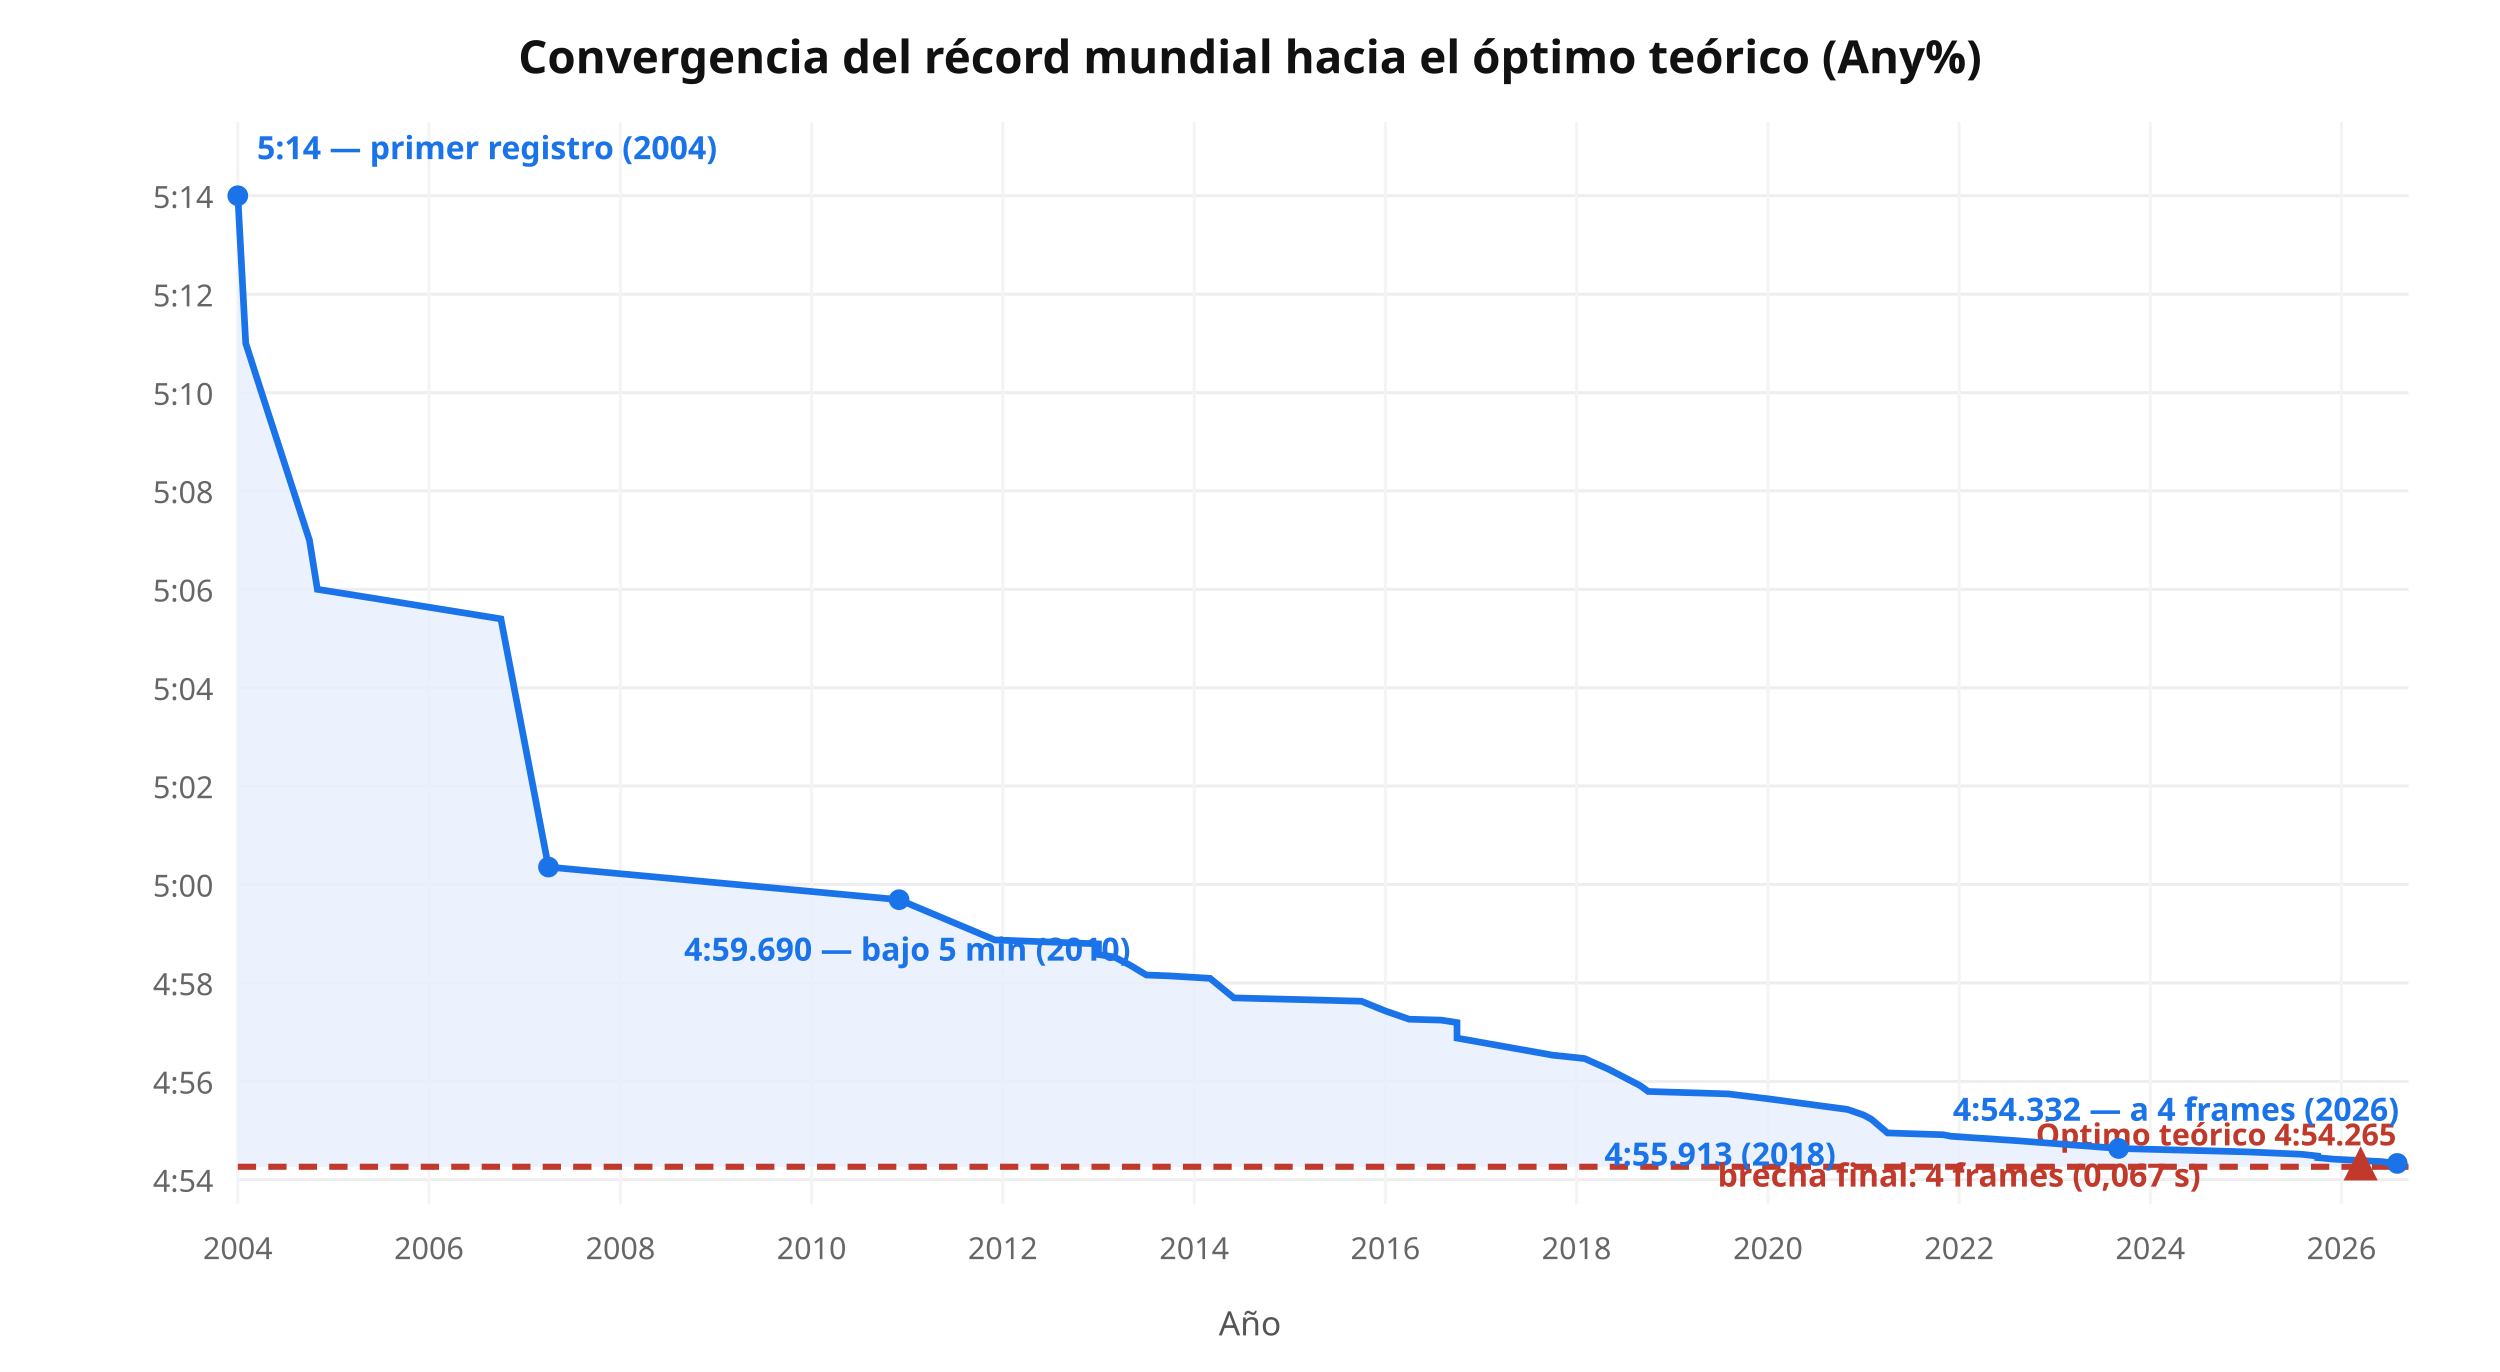
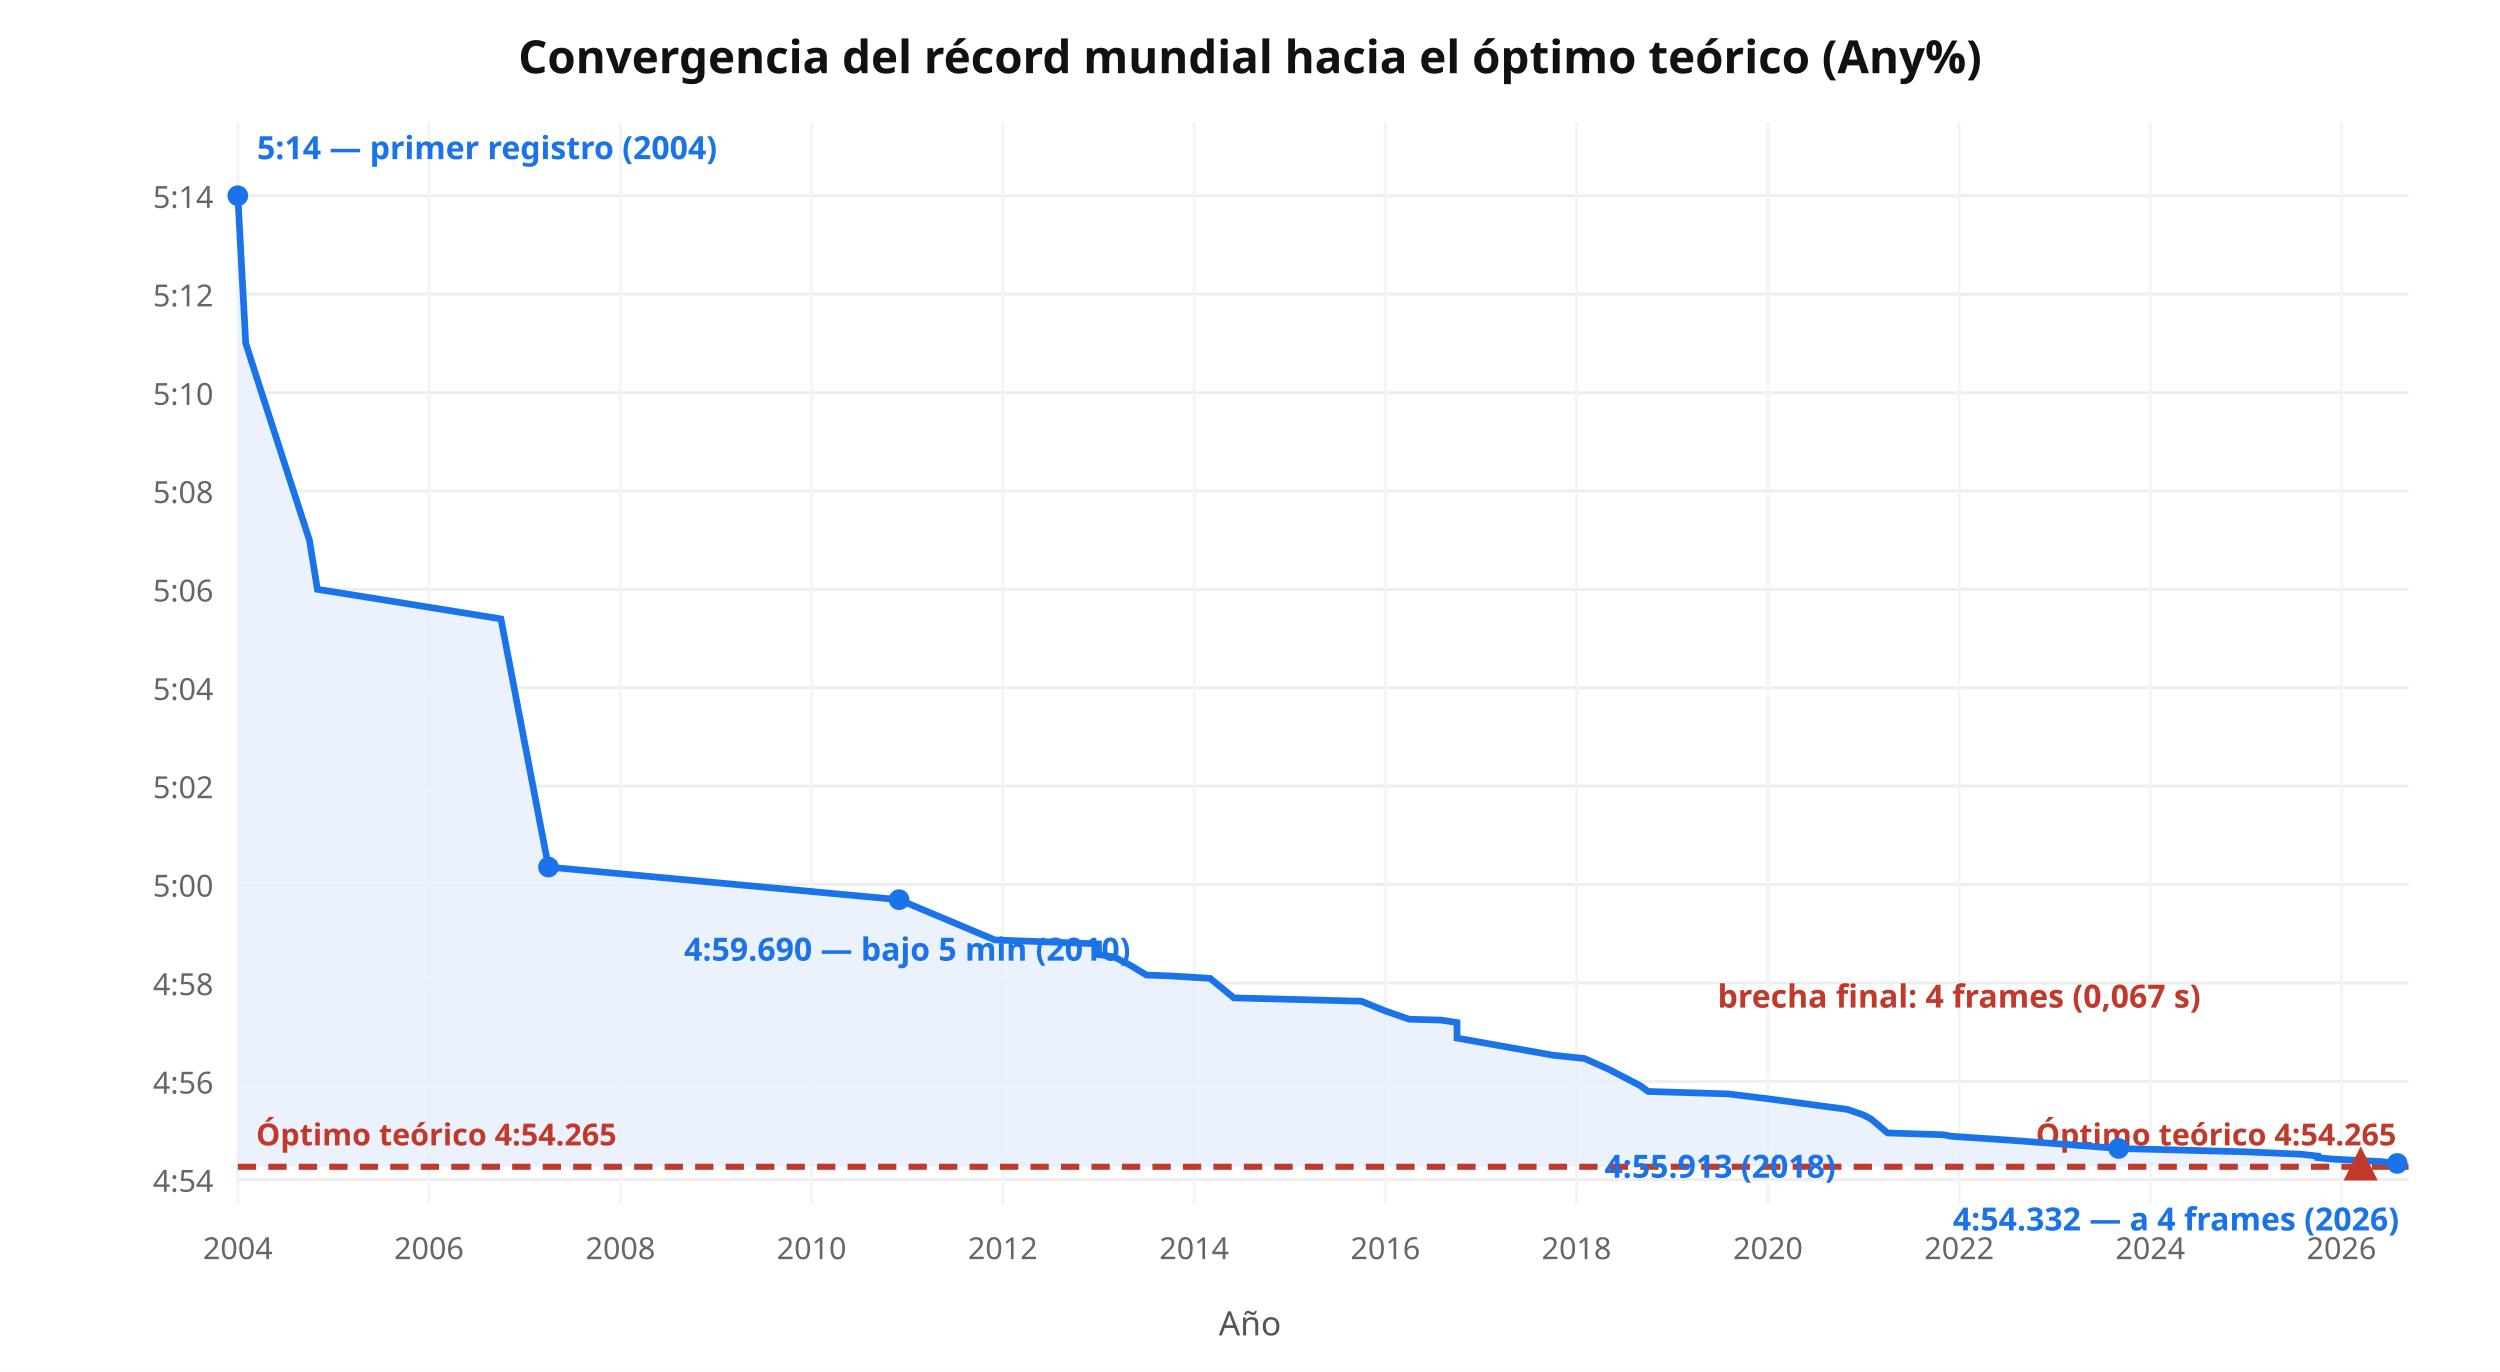
<svg xmlns="http://www.w3.org/2000/svg" viewBox="0 0 820 450" width="820" height="450" font-family="system-ui,sans-serif">
  <rect width="820" height="450" fill="white" />
  <text x="410.0" y="24.0" font-size="15" fill="#111" text-anchor="middle" font-weight="600">Convergencia del récord mundial hacia el óptimo teórico (Any%)</text>
  <line x1="78.0" y1="386.9" x2="790.0" y2="386.9" stroke="#eee" stroke-width="1" />
  <text x="70.0" y="390.9" font-size="10" fill="#666" text-anchor="end" font-weight="normal">4:54</text>
  <line x1="78.0" y1="354.7" x2="790.0" y2="354.7" stroke="#eee" stroke-width="1" />
  <text x="70.0" y="358.7" font-size="10" fill="#666" text-anchor="end" font-weight="normal">4:56</text>
  <line x1="78.0" y1="322.4" x2="790.0" y2="322.4" stroke="#eee" stroke-width="1" />
  <text x="70.0" y="326.4" font-size="10" fill="#666" text-anchor="end" font-weight="normal">4:58</text>
  <line x1="78.0" y1="290.1" x2="790.0" y2="290.1" stroke="#eee" stroke-width="1" />
  <text x="70.0" y="294.1" font-size="10" fill="#666" text-anchor="end" font-weight="normal">5:00</text>
  <line x1="78.0" y1="257.8" x2="790.0" y2="257.8" stroke="#eee" stroke-width="1" />
  <text x="70.0" y="261.8" font-size="10" fill="#666" text-anchor="end" font-weight="normal">5:02</text>
  <line x1="78.0" y1="225.6" x2="790.0" y2="225.6" stroke="#eee" stroke-width="1" />
  <text x="70.0" y="229.6" font-size="10" fill="#666" text-anchor="end" font-weight="normal">5:04</text>
  <line x1="78.0" y1="193.3" x2="790.0" y2="193.3" stroke="#eee" stroke-width="1" />
  <text x="70.0" y="197.3" font-size="10" fill="#666" text-anchor="end" font-weight="normal">5:06</text>
  <line x1="78.0" y1="161.0" x2="790.0" y2="161.0" stroke="#eee" stroke-width="1" />
  <text x="70.0" y="165.0" font-size="10" fill="#666" text-anchor="end" font-weight="normal">5:08</text>
  <line x1="78.0" y1="128.8" x2="790.0" y2="128.8" stroke="#eee" stroke-width="1" />
  <text x="70.0" y="132.8" font-size="10" fill="#666" text-anchor="end" font-weight="normal">5:10</text>
  <line x1="78.0" y1="96.5" x2="790.0" y2="96.5" stroke="#eee" stroke-width="1" />
  <text x="70.0" y="100.5" font-size="10" fill="#666" text-anchor="end" font-weight="normal">5:12</text>
  <line x1="78.0" y1="64.2" x2="790.0" y2="64.2" stroke="#eee" stroke-width="1" />
  <text x="70.0" y="68.2" font-size="10" fill="#666" text-anchor="end" font-weight="normal">5:14</text>
  <line x1="78.0" y1="40.0" x2="78.0" y2="395.0" stroke="#f4f4f4" stroke-width="1" />
  <text x="78.0" y="413.0" font-size="10" fill="#666" text-anchor="middle" font-weight="normal">2004</text>
  <line x1="140.7" y1="40.0" x2="140.7" y2="395.0" stroke="#f4f4f4" stroke-width="1" />
  <text x="140.7" y="413.0" font-size="10" fill="#666" text-anchor="middle" font-weight="normal">2006</text>
  <line x1="203.5" y1="40.0" x2="203.5" y2="395.0" stroke="#f4f4f4" stroke-width="1" />
  <text x="203.5" y="413.0" font-size="10" fill="#666" text-anchor="middle" font-weight="normal">2008</text>
  <line x1="266.2" y1="40.0" x2="266.2" y2="395.0" stroke="#f4f4f4" stroke-width="1" />
  <text x="266.2" y="413.0" font-size="10" fill="#666" text-anchor="middle" font-weight="normal">2010</text>
  <line x1="328.9" y1="40.0" x2="328.9" y2="395.0" stroke="#f4f4f4" stroke-width="1" />
  <text x="328.9" y="413.0" font-size="10" fill="#666" text-anchor="middle" font-weight="normal">2012</text>
  <line x1="391.7" y1="40.0" x2="391.7" y2="395.0" stroke="#f4f4f4" stroke-width="1" />
  <text x="391.7" y="413.0" font-size="10" fill="#666" text-anchor="middle" font-weight="normal">2014</text>
  <line x1="454.4" y1="40.0" x2="454.4" y2="395.0" stroke="#f4f4f4" stroke-width="1" />
  <text x="454.4" y="413.0" font-size="10" fill="#666" text-anchor="middle" font-weight="normal">2016</text>
  <line x1="517.1" y1="40.0" x2="517.1" y2="395.0" stroke="#f4f4f4" stroke-width="1" />
  <text x="517.1" y="413.0" font-size="10" fill="#666" text-anchor="middle" font-weight="normal">2018</text>
  <line x1="579.9" y1="40.0" x2="579.9" y2="395.0" stroke="#f4f4f4" stroke-width="1" />
  <text x="579.9" y="413.0" font-size="10" fill="#666" text-anchor="middle" font-weight="normal">2020</text>
  <line x1="642.6" y1="40.0" x2="642.6" y2="395.0" stroke="#f4f4f4" stroke-width="1" />
  <text x="642.6" y="413.0" font-size="10" fill="#666" text-anchor="middle" font-weight="normal">2022</text>
  <line x1="705.3" y1="40.0" x2="705.3" y2="395.0" stroke="#f4f4f4" stroke-width="1" />
  <text x="705.3" y="413.0" font-size="10" fill="#666" text-anchor="middle" font-weight="normal">2024</text>
  <line x1="768.0" y1="40.0" x2="768.0" y2="395.0" stroke="#f4f4f4" stroke-width="1" />
  <text x="768.0" y="413.0" font-size="10" fill="#666" text-anchor="middle" font-weight="normal">2026</text>
  <path d="M 78.0 64.2 L 80.6 112.6 L 85.8 128.8 L 101.5 177.2 L 104.1 193.3 L 119.8 195.8 L 164.3 203.0 L 179.9 284.4 L 294.9 295.1 L 326.3 308.3 L 360.3 309.6 L 360.3 313.1 L 365.5 313.9 L 370.7 316.6 L 376.0 319.8 L 383.8 320.1 L 396.9 320.9 L 404.7 327.3 L 446.5 328.4 L 454.4 331.6 L 462.2 334.3 L 472.7 334.6 L 477.9 335.4 L 477.9 340.5 L 509.3 346.1 L 519.7 347.2 L 527.6 350.7 L 538.0 356.1 L 540.6 358.0 L 566.8 358.8 L 579.9 360.4 L 606.0 363.9 L 611.2 365.7 L 613.8 367.1 L 619.1 371.6 L 637.4 372.2 L 640.0 372.7 L 660.9 374.1 L 694.9 376.7 L 736.7 377.8 L 755.0 378.6 L 760.2 379.2 L 760.2 379.7 L 765.4 380.2 L 781.1 381.0 L 786.3 381.6 L 786.3 382.7 L 78.0 382.7 Z" fill="#e8f0fe" opacity="0.85" />
  <line x1="78.0" y1="382.7" x2="790.0" y2="382.7" stroke="#c0392b" stroke-width="2" stroke-dasharray="6,4" />
  <text x="786.0" y="375.7" font-size="10" fill="#c0392b" text-anchor="end" font-weight="600">Óptimo teórico 4:54.265</text>
  <polyline points="78.0,64.2 80.6,112.6 85.8,128.8 101.5,177.2 104.1,193.3 119.8,195.8 164.3,203.0 179.9,284.4 294.9,295.1 326.3,308.3 360.3,309.6 360.3,313.1 365.5,313.9 370.7,316.6 376.0,319.8 383.8,320.1 396.9,320.9 404.7,327.3 446.5,328.4 454.4,331.6 462.2,334.3 472.7,334.6 477.9,335.4 477.9,340.5 509.3,346.1 519.7,347.2 527.6,350.7 538.0,356.1 540.6,358.0 566.8,358.8 579.9,360.4 606.0,363.9 611.2,365.7 613.8,367.1 619.1,371.6 637.4,372.2 640.0,372.7 660.9,374.1 694.9,376.7 736.7,377.8 755.0,378.6 760.2,379.2 760.2,379.7 765.4,380.2 781.1,381.0 786.3,381.6" fill="none" stroke="#1a73e8" stroke-width="2.2" />
  <circle cx="78.0" cy="64.2" r="3.4" fill="#1a73e8" />
  <circle cx="179.9" cy="284.4" r="3.4" fill="#1a73e8" />
  <circle cx="294.9" cy="295.1" r="3.4" fill="#1a73e8" />
  <circle cx="694.9" cy="376.7" r="3.4" fill="#1a73e8" />
  <circle cx="786.3" cy="381.6" r="3.4" fill="#1a73e8" />
  <text x="84.3" y="52.2" font-size="10.5" fill="#1a73e8" text-anchor="start" font-weight="600">5:14 — primer registro (2004)</text>
  <text x="297.6" y="315.1" font-size="10.5" fill="#1a73e8" text-anchor="middle" font-weight="600">4:59.690 — bajo 5 min (2010)</text>
-   <text x="564.2" y="382.3" font-size="10.5" fill="#1a73e8" text-anchor="middle" font-weight="600">4:55.913 (2018)</text>
-   <text x="786.9" y="367.6" font-size="10.5" fill="#1a73e8" text-anchor="end" font-weight="600">4:54.332 — a 4 frames (2026)</text>
+   <text x="564.2" y="386.3" font-size="10.5" fill="#1a73e8" text-anchor="middle" font-weight="600">4:55.913 (2018)</text>
+   <text x="786.9" y="403.6" font-size="10.5" fill="#1a73e8" text-anchor="end" font-weight="600">4:54.332 — a 4 frames (2026)</text>
+   <text x="84.0" y="375.7" font-size="10" fill="#c0392b" text-anchor="start" font-weight="600">Óptimo teórico 4:54.265</text>
  <path d="M 774.3 382.7 L 774.3 381.6" stroke="#c0392b" stroke-width="1.4" marker-end="url(#fl)" />
-   <text x="642.6" y="389.2" font-size="10.5" fill="#c0392b" text-anchor="middle" font-weight="600">brecha final: 4 frames (0,067 s)</text>
+   <text x="642.6" y="330.5" font-size="10.5" fill="#c0392b" text-anchor="middle" font-weight="600">brecha final: 4 frames (0,067 s)</text>
  <text x="410.0" y="438.0" font-size="11" fill="#555" text-anchor="middle" font-weight="normal">Año</text>
  <defs>
    <marker id="fl" markerWidth="8" markerHeight="8" refX="4" refY="4" orient="auto">
      <path d="M0,0 L8,4 L0,8 z" fill="#c0392b" />
    </marker>
  </defs>
</svg>
